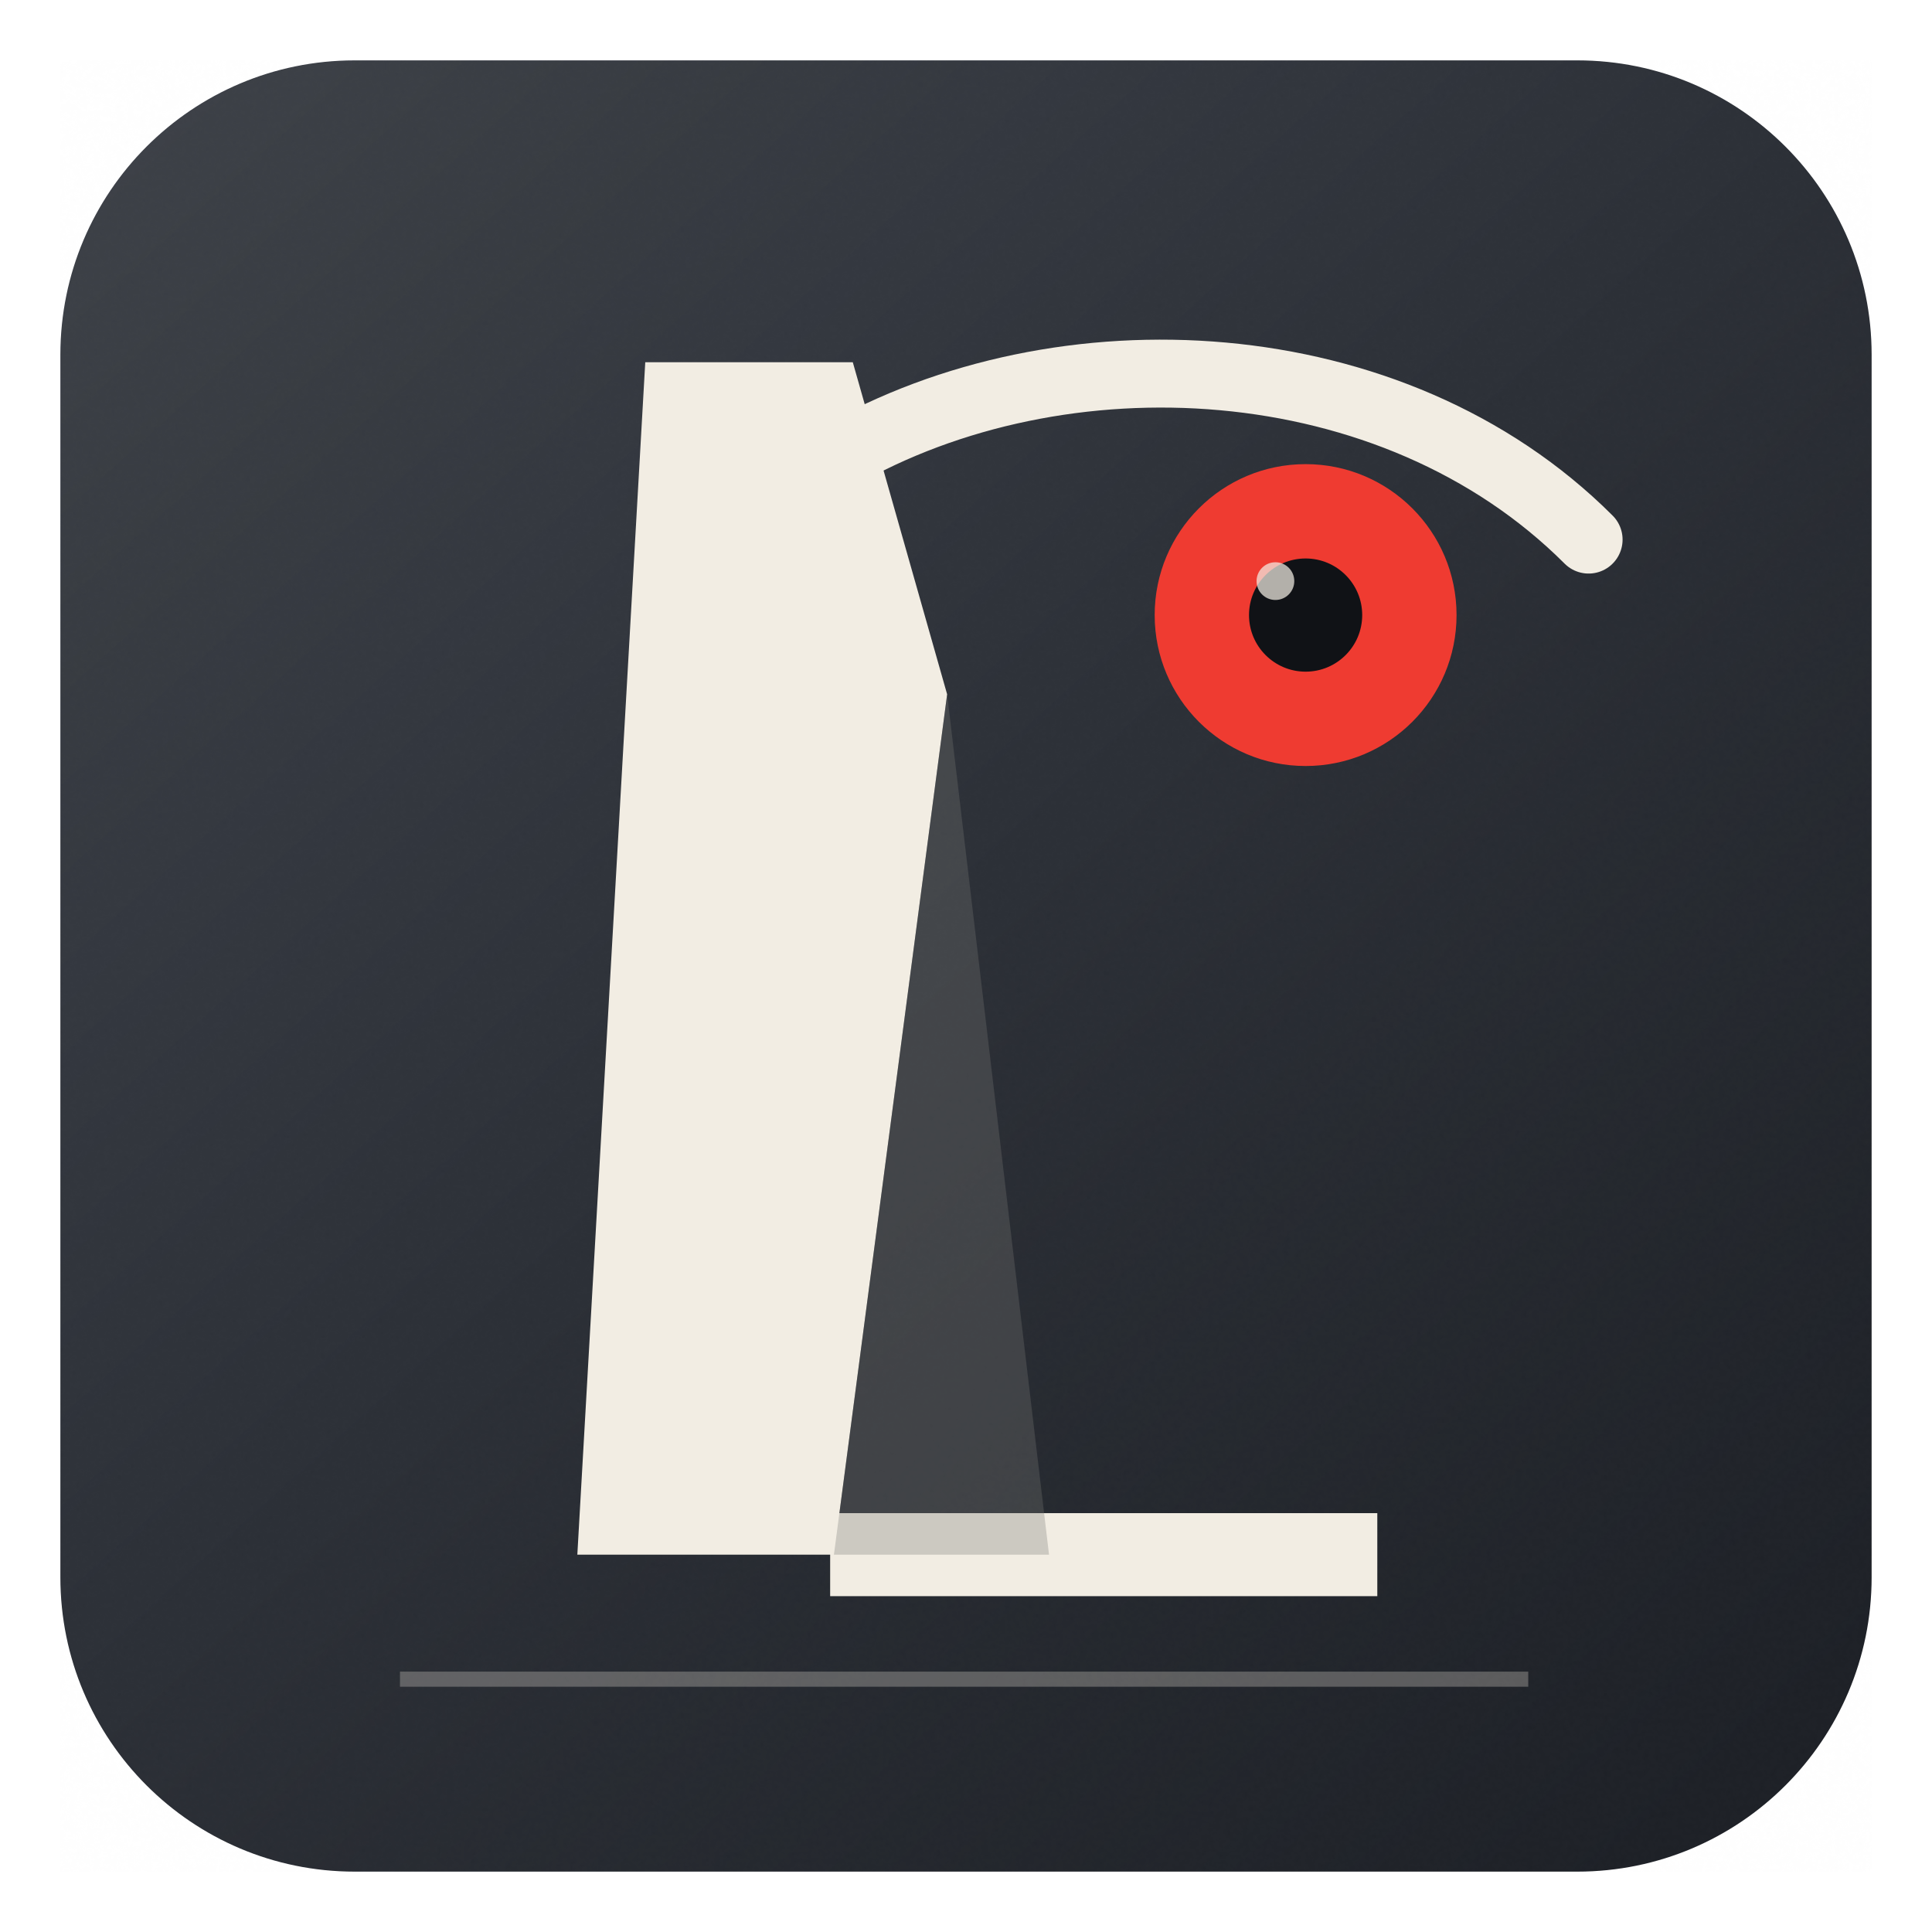
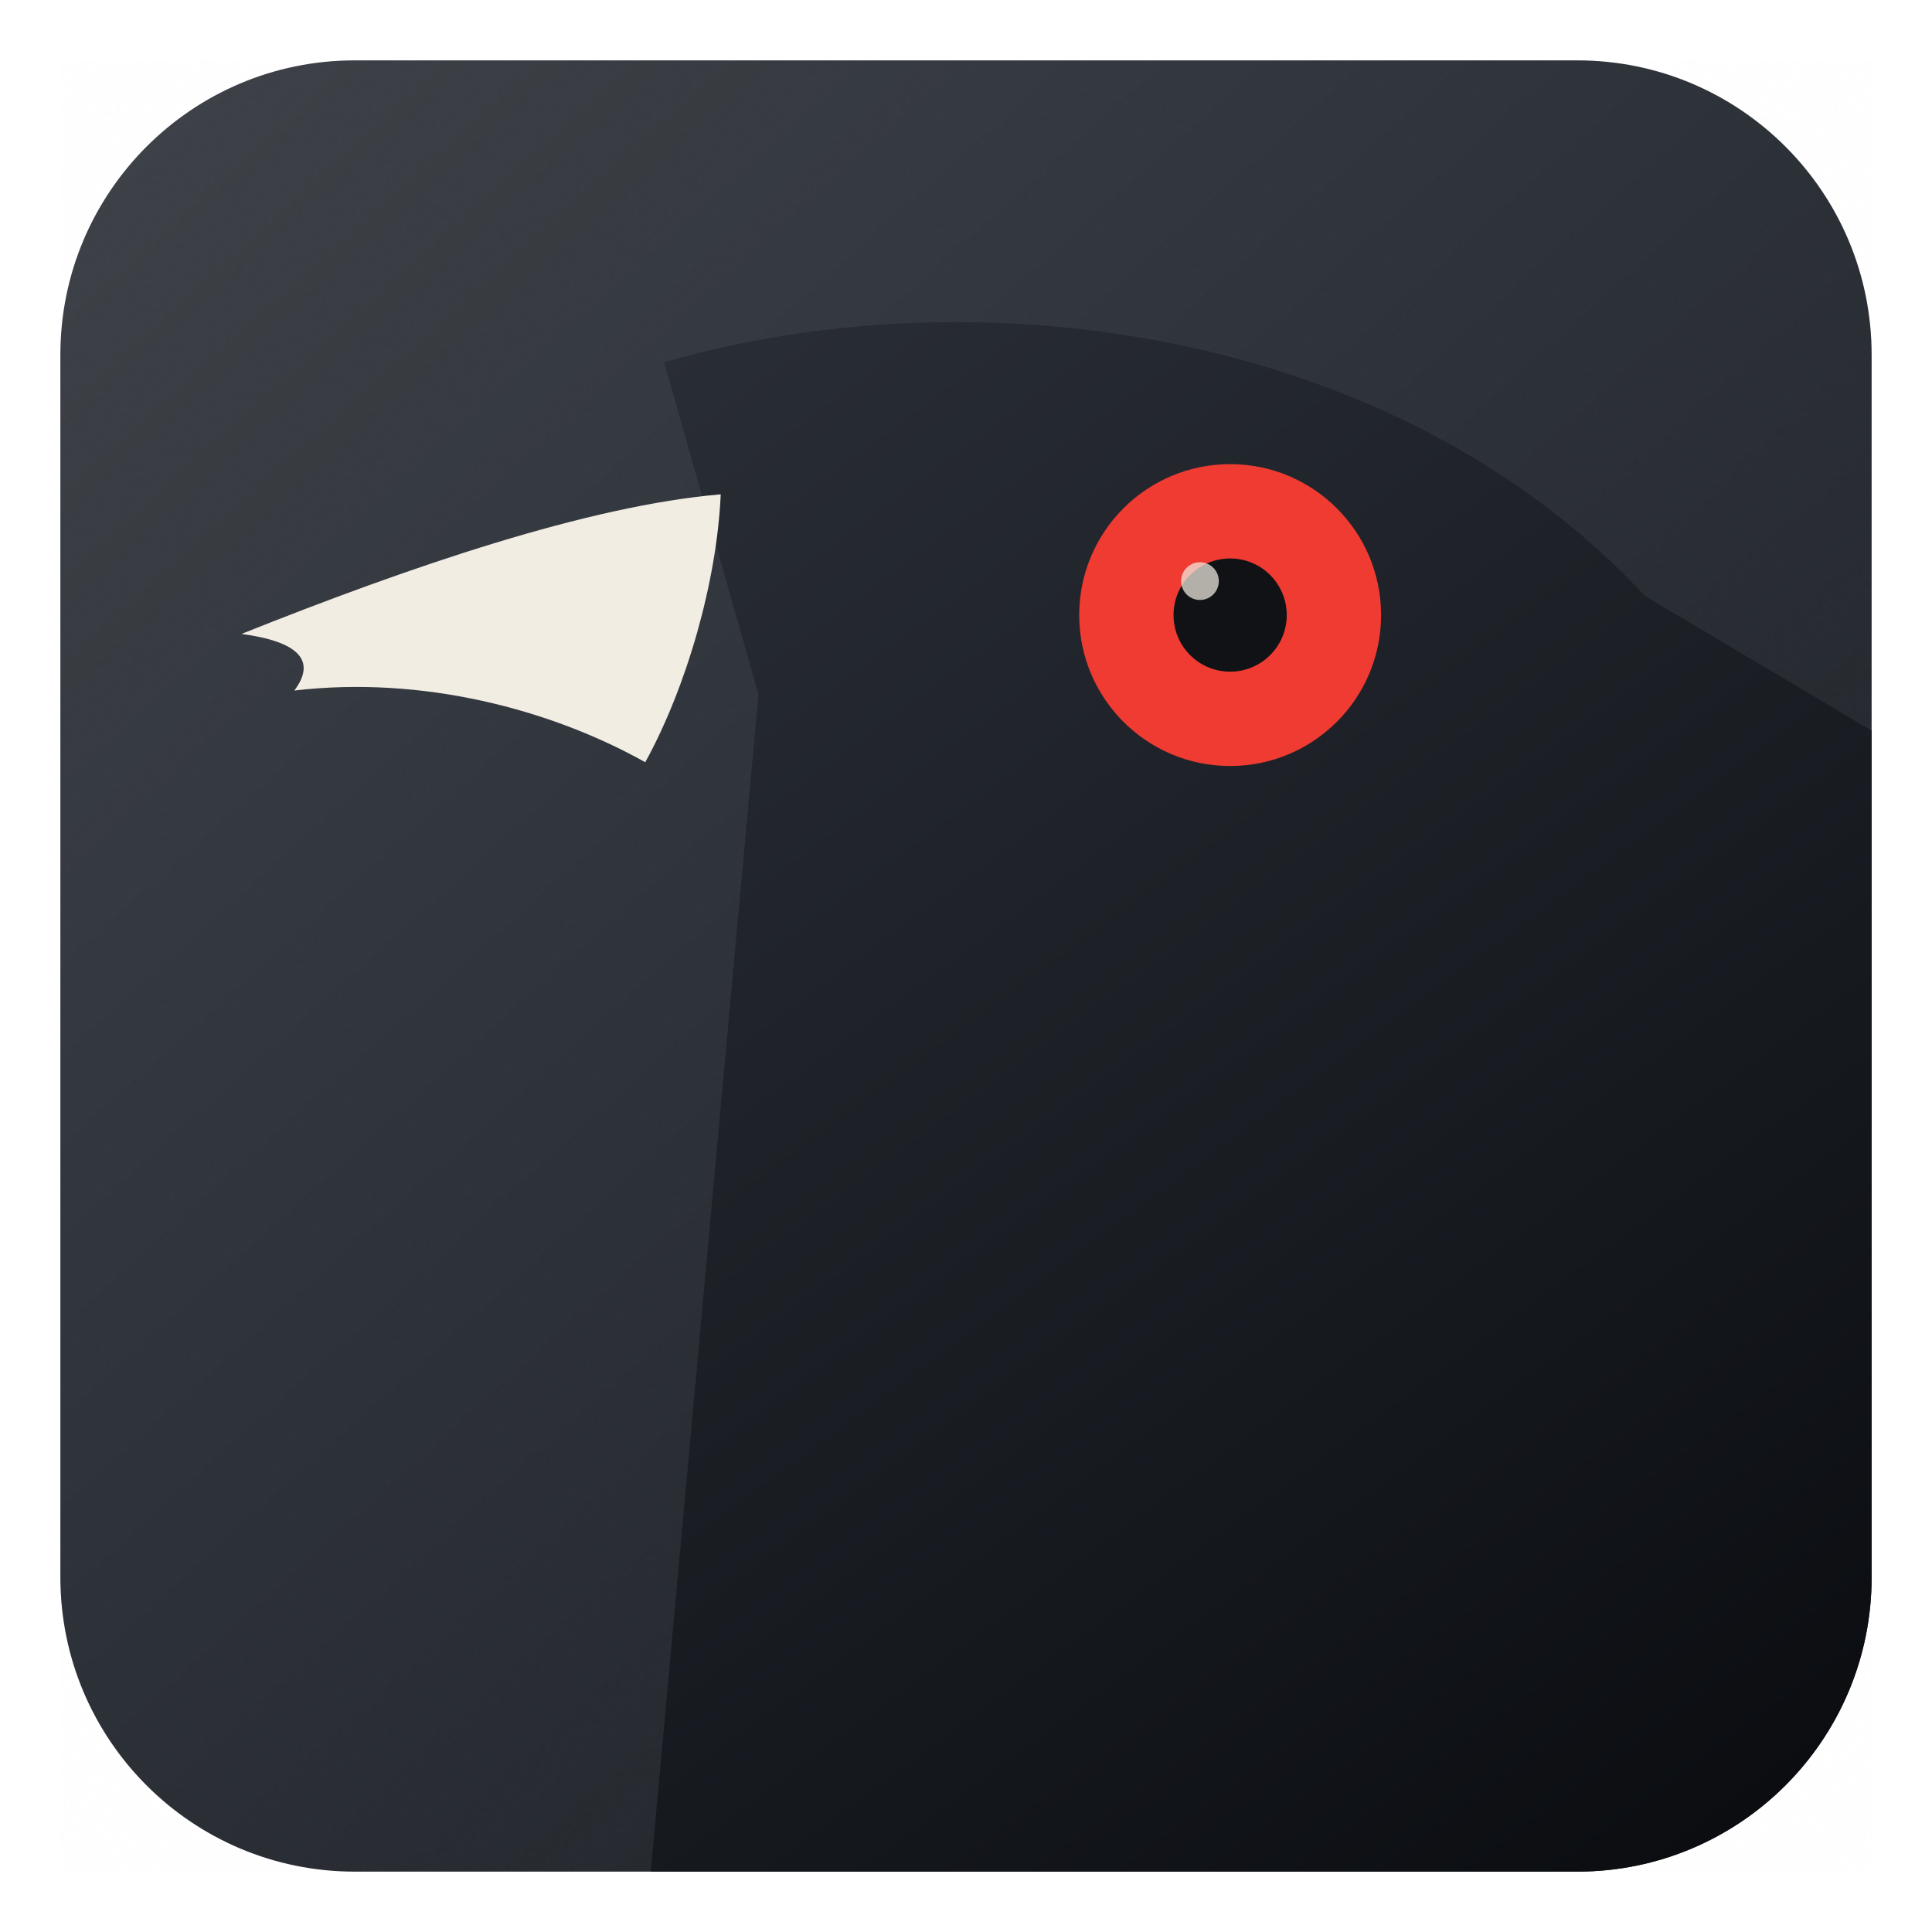
<svg xmlns="http://www.w3.org/2000/svg" width="512" height="512" viewBox="0 0 512 512">
  <defs>
    <clipPath id="iconClip" clipPathUnits="userSpaceOnUse">
      <rect x="16" y="16" width="480" height="480" rx="78" />
    </clipPath>
    <linearGradient id="night" x1="48" y1="24" x2="469" y2="491" gradientUnits="userSpaceOnUse">
      <stop stop-color="#3a3e46" />
      <stop offset="0.48" stop-color="#292d34" />
      <stop offset="1" stop-color="#1a1d23" />
    </linearGradient>
    <linearGradient id="bodyShade" x1="190" y1="96" x2="478" y2="486" gradientUnits="userSpaceOnUse">
      <stop stop-color="#292d34" />
      <stop offset="0.38" stop-color="#1e2228" />
      <stop offset="0.72" stop-color="#14171c" />
      <stop offset="1" stop-color="#0b0d11" />
    </linearGradient>
    <radialGradient id="sheen" cx="0" cy="0" r="1" gradientTransform="translate(194 101) rotate(51) scale(390)">
      <stop stop-color="#ffffff" stop-opacity="0.07" />
      <stop offset="0.62" stop-color="#ffffff" stop-opacity="0" />
    </radialGradient>
    <filter id="grain" x="0" y="0" width="100%" height="100%">
      <feTurbulence type="fractalNoise" baseFrequency="0.65" numOctaves="2" seed="29" result="n" />
      <feColorMatrix in="n" type="saturate" values="0" result="m" />
      <feComponentTransfer in="m">
        <feFuncA type="table" tableValues="0 0.038" />
      </feComponentTransfer>
    </filter>
  </defs>
  <rect x="16" y="16" width="480" height="480" rx="78" fill="url(#night)" />
  <rect x="16" y="16" width="480" height="480" rx="78" fill="url(#sheen)" />
  <rect x="16" y="16" width="480" height="480" rx="78" filter="url(#grain)" opacity="0.48" />
-   <path d="M171 96H226L251 184L221 412H153L171 96Z" fill="#f2ede3" />
-   <path d="M222 121C281 87 369 91 421 143" fill="none" stroke="#f2ede3" stroke-width="18" stroke-linecap="round" />
-   <path d="M220 412H365" stroke="#f2ede3" stroke-width="22" />
-   <path d="M251 184L221 412H278" fill="#777773" opacity="0.31" />
-   <circle cx="346" cy="163" r="40" fill="#ef3b31" />
-   <circle cx="346" cy="163" r="15" fill="#101216" />
-   <circle cx="338" cy="154" r="5" fill="#f2ede3" opacity="0.72" />
-   <path d="M106 445H405" stroke="#f2ede3" stroke-opacity="0.28" stroke-width="4" />
+   <g clip-path="url(#iconClip)">
+     <g transform="translate(-20 0)">
+       <path d="M196 96C279 72 390 87 456 158L520 196V512H191L221 184L196 96Z" fill="url(#bodyShade)" />
+       <path d="M211 131C176 134 129 150 84 168C99 170 104 175 98 183C132 179 166 188 191 202C202 182 210 154 211 131Z" fill="#f2ede3" />
+       <circle cx="346" cy="163" r="40" fill="#ef3b31" />
+       <circle cx="346" cy="163" r="15" fill="#101216" />
+       <circle cx="338" cy="154" r="5" fill="#f2ede3" opacity="0.72" />
+     </g>
+   </g>
</svg>
